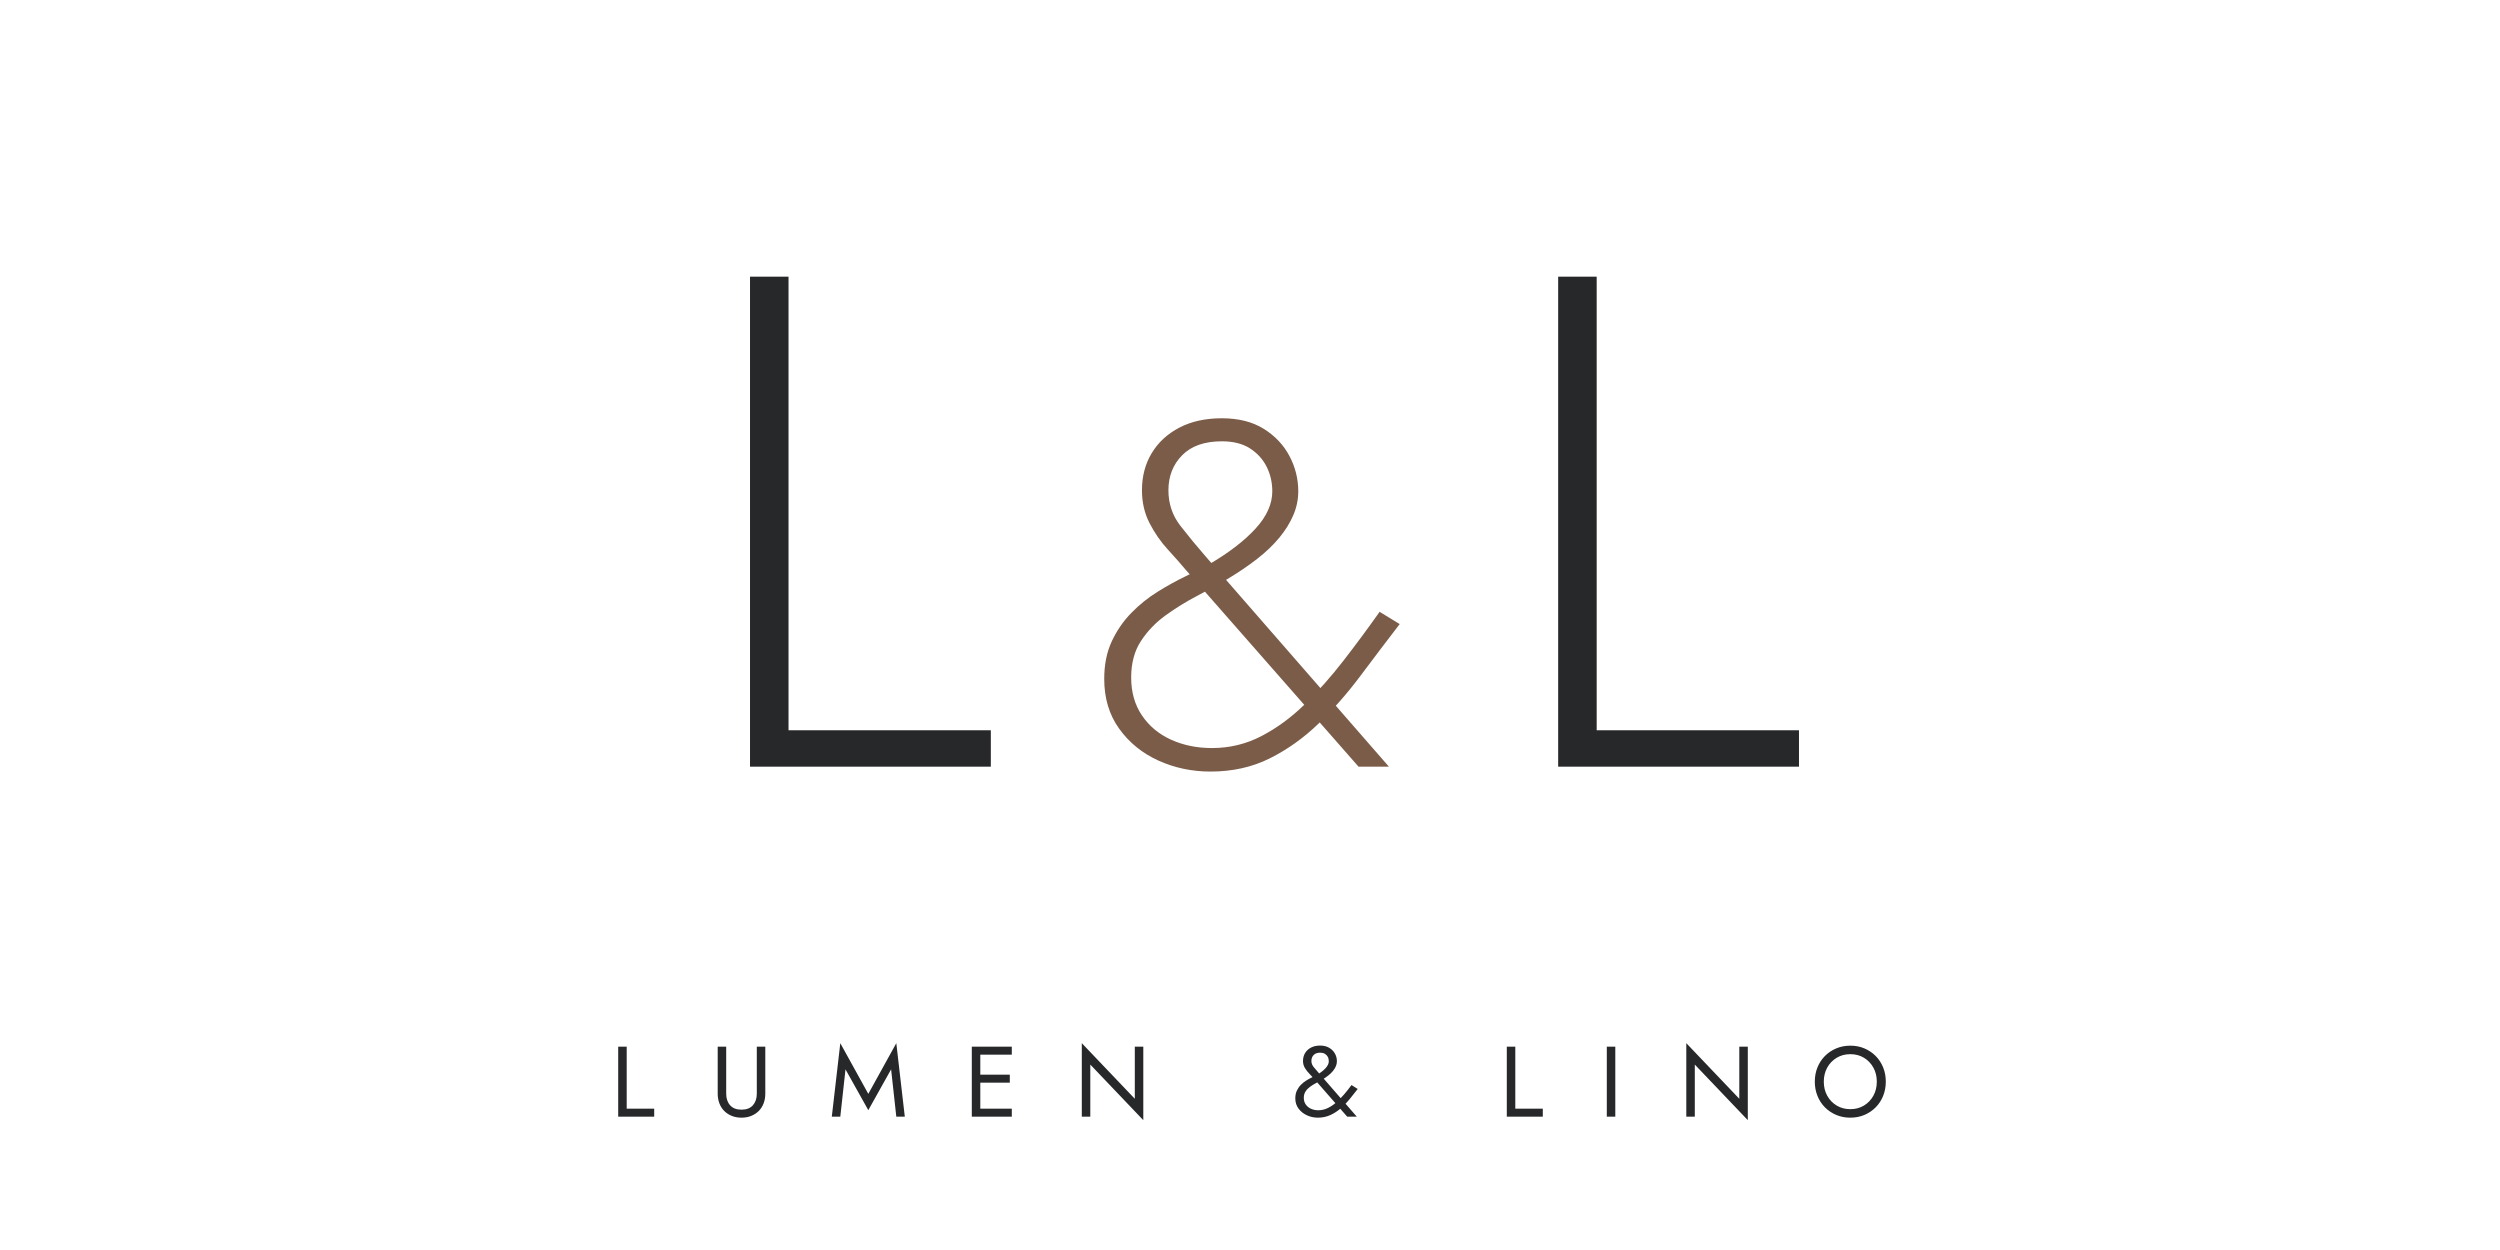
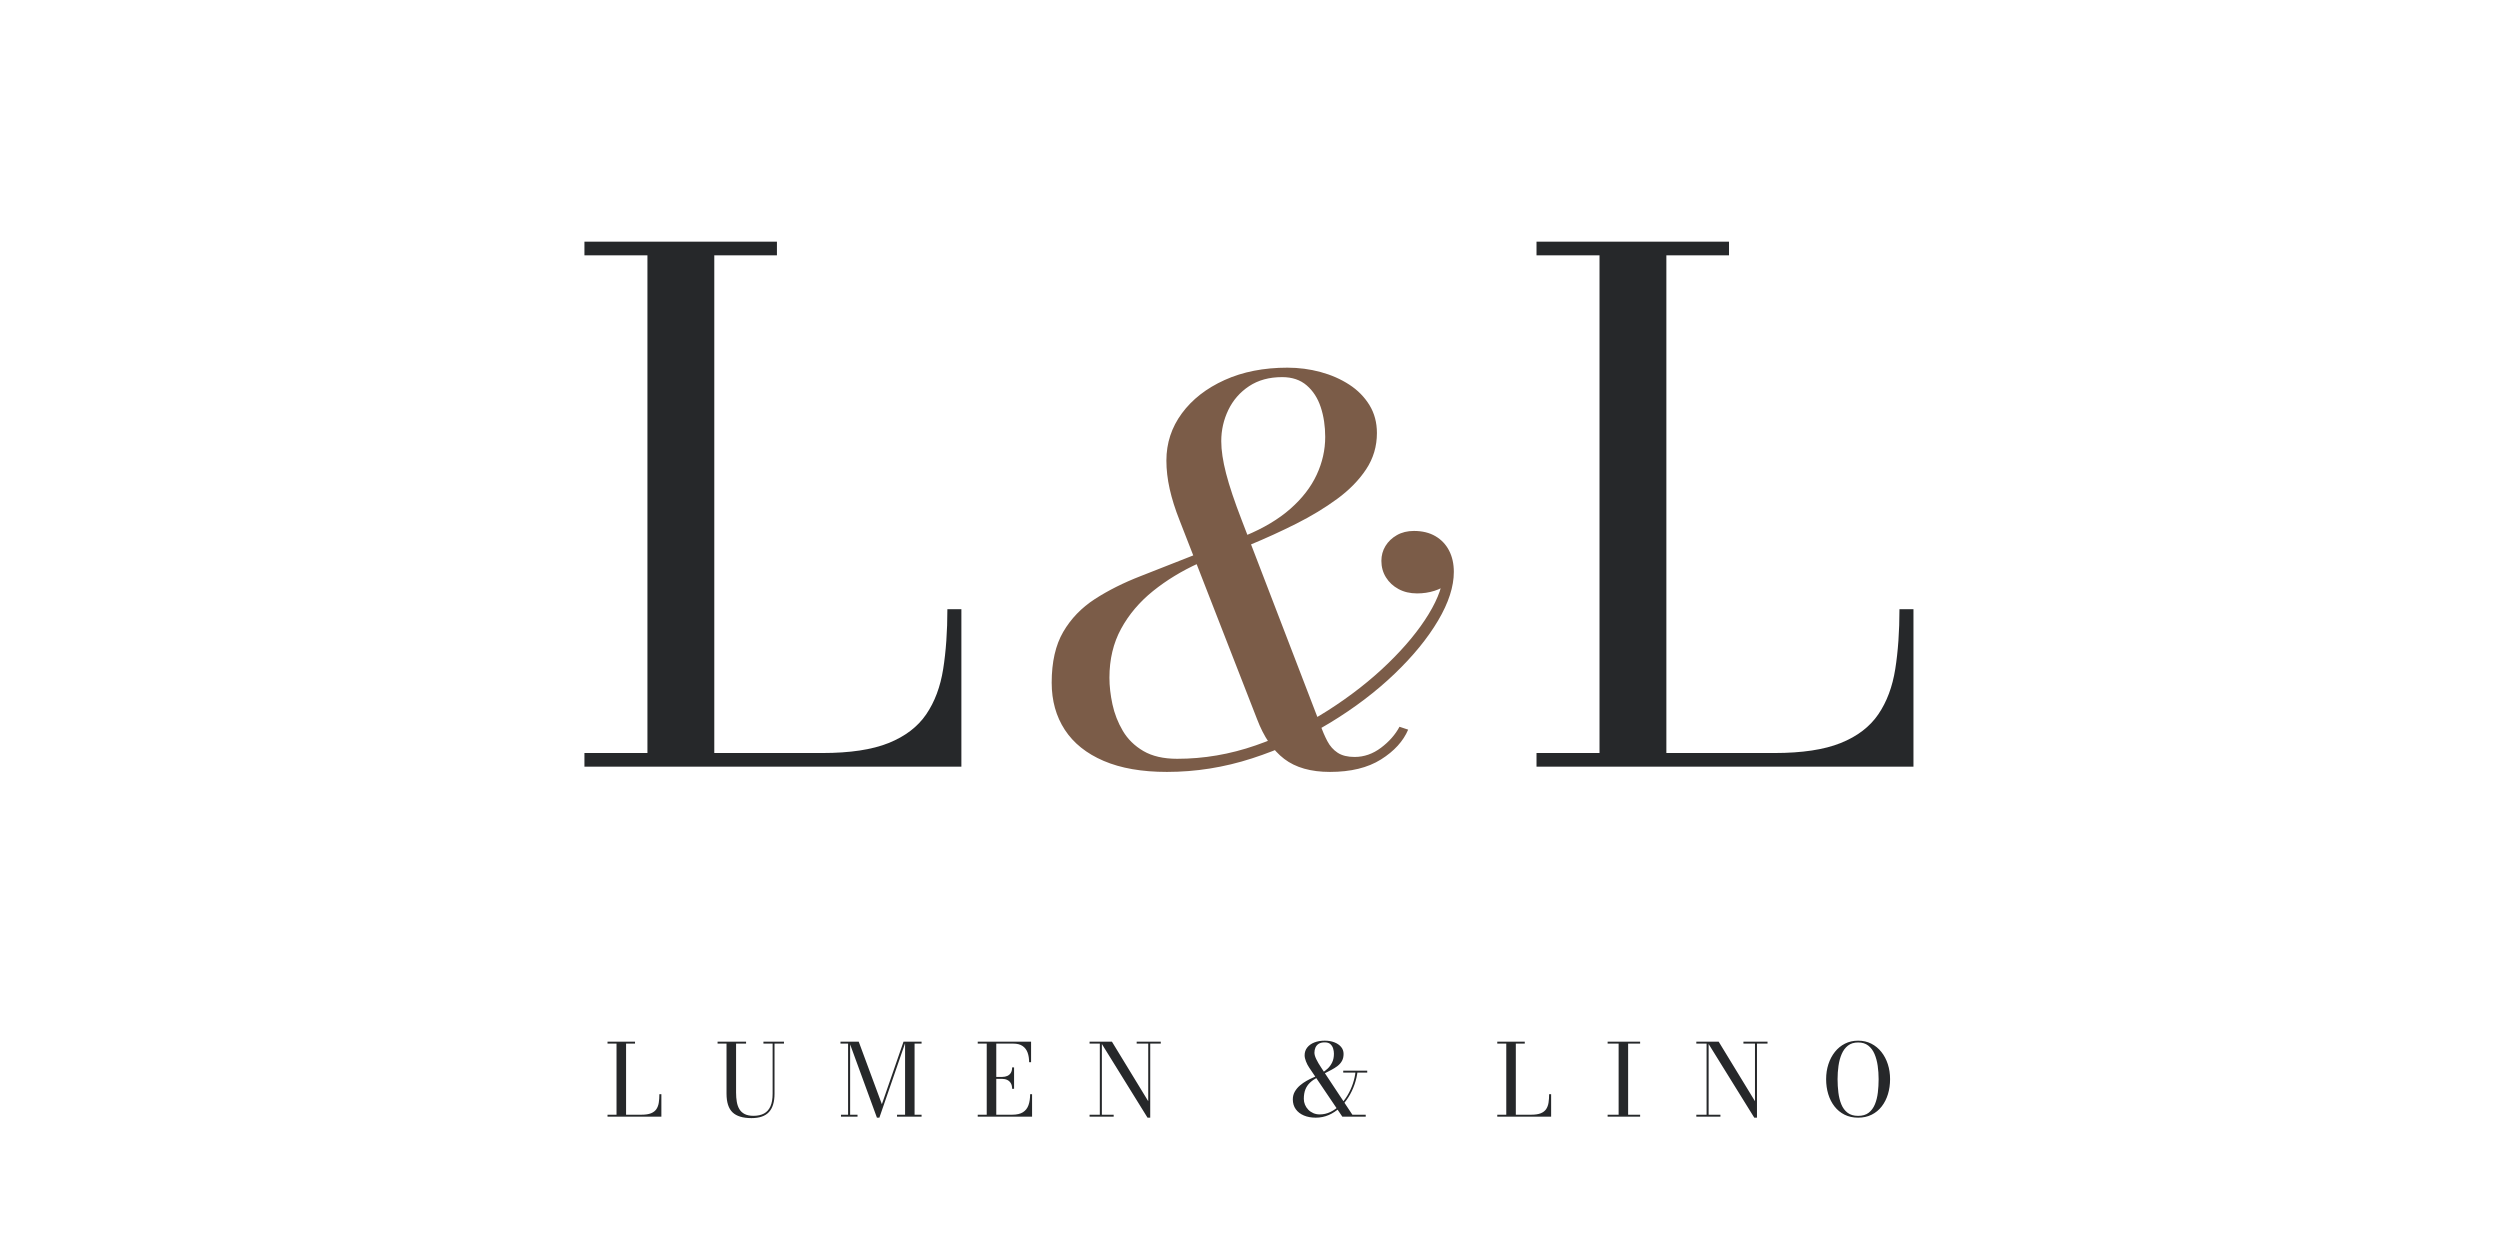
<svg xmlns="http://www.w3.org/2000/svg" viewBox="0 0 300 150" width="480" height="240" role="img" aria-label="Lumen &amp; Lino">
-   <path fill="#26282A" d="M90.003 33.2V92.0H118.899V87.632H94.623V33.2Z" />
-   <path fill="#7B5C48" d="M142.327 68.421 163.024 92.0H166.67L144.679 66.775Q143.091 64.952 141.65 63.1Q140.21 61.248 140.21 58.837Q140.21 56.308 141.856 54.633Q143.503 52.957 146.619 52.957Q148.677 52.957 150.0 53.809Q151.323 54.662 151.999 56.014Q152.675 57.367 152.675 58.954Q152.675 61.248 150.647 63.453Q148.618 65.658 145.09 67.716Q143.914 68.362 142.268 69.156Q140.621 69.95 138.916 71.008Q137.211 72.067 135.77 73.537Q134.33 75.007 133.418 76.947Q132.507 78.888 132.507 81.475Q132.507 84.944 134.3 87.443Q136.094 89.942 139.004 91.265Q141.915 92.588 145.267 92.588Q149.206 92.588 152.381 91Q155.557 89.413 158.232 86.826Q160.907 84.238 163.259 81.093Q165.611 77.947 167.963 74.889L165.553 73.419Q163.436 76.418 161.201 79.299Q158.967 82.18 156.556 84.532Q154.145 86.884 151.382 88.325Q148.618 89.766 145.443 89.766Q142.738 89.766 140.533 88.766Q138.328 87.766 137.035 85.855Q135.741 83.944 135.741 81.298Q135.741 78.711 136.917 76.918Q138.093 75.124 139.886 73.831Q141.68 72.537 143.65 71.508Q145.619 70.479 147.207 69.538Q149.265 68.304 150.853 67.069Q152.44 65.834 153.528 64.511Q154.616 63.188 155.204 61.806Q155.792 60.424 155.792 58.954Q155.792 56.72 154.733 54.721Q153.675 52.722 151.646 51.457Q149.618 50.193 146.619 50.193Q143.679 50.193 141.533 51.31Q139.387 52.428 138.211 54.368Q137.035 56.308 137.035 58.837Q137.035 61.012 137.946 62.776Q138.857 64.54 140.122 65.922Q141.386 67.304 142.327 68.421Z" />
-   <path fill="#26282A" d="M186.981 33.2V92.0H215.877V87.632H191.601V33.2Z" />
-   <path fill="#26282A" d="M74.184 125.6V134.0H78.504V133.04H75.204V125.6Z M86.124 125.6V131.24Q86.124 131.864 86.322 132.392Q86.52 132.92 86.898 133.304Q87.276 133.688 87.804 133.904Q88.332 134.12 88.98 134.12Q89.628 134.12 90.156 133.904Q90.684 133.688 91.062 133.304Q91.44 132.92 91.638 132.392Q91.836 131.864 91.836 131.24V125.6H90.816V131.24Q90.816 132.104 90.348 132.632Q89.88 133.16 88.98 133.16Q88.08 133.16 87.612 132.632Q87.144 132.104 87.144 131.24V125.6Z M101.46 128.324 104.196 133.22 106.932 128.324 107.556 134.0H108.576L107.556 125.18L104.196 131.264L100.836 125.18L99.816 134.0H100.836Z M117.18 134.0H121.416V133.04H117.18ZM117.18 126.56H121.416V125.6H117.18ZM117.18 129.92H121.176V128.96H117.18ZM116.616 125.6V134.0H117.636V125.6Z M136.176 125.6V131.852L129.816 125.18V134.0H130.836V127.748L137.196 134.42V125.6Z  M157.632 129.392 161.664 134.0H162.816L158.376 128.9Q158.016 128.48 157.692 128.108Q157.368 127.736 157.368 127.328Q157.368 126.872 157.644 126.596Q157.92 126.32 158.412 126.32Q158.748 126.32 158.976 126.452Q159.204 126.584 159.33 126.812Q159.456 127.04 159.456 127.352Q159.456 127.76 159.066 128.186Q158.676 128.612 158.004 128.996Q157.764 129.128 157.428 129.29Q157.092 129.452 156.744 129.668Q156.396 129.884 156.102 130.184Q155.808 130.484 155.622 130.88Q155.436 131.276 155.436 131.804Q155.436 132.512 155.826 133.034Q156.216 133.556 156.834 133.838Q157.452 134.12 158.136 134.12Q158.94 134.12 159.612 133.82Q160.284 133.52 160.86 133.028Q161.436 132.536 161.94 131.918Q162.444 131.3 162.924 130.676L162.18 130.208Q161.748 130.796 161.286 131.336Q160.824 131.876 160.332 132.302Q159.84 132.728 159.306 132.98Q158.772 133.232 158.196 133.232Q157.716 133.232 157.32 133.052Q156.924 132.872 156.69 132.536Q156.456 132.2 156.456 131.744Q156.456 131.288 156.672 130.964Q156.888 130.64 157.23 130.394Q157.572 130.148 157.956 129.95Q158.34 129.752 158.664 129.56Q159.084 129.308 159.408 129.05Q159.732 128.792 159.96 128.51Q160.188 128.228 160.308 127.94Q160.428 127.652 160.428 127.352Q160.428 126.848 160.188 126.422Q159.948 125.996 159.498 125.732Q159.048 125.468 158.412 125.468Q157.812 125.468 157.35 125.696Q156.888 125.924 156.624 126.344Q156.36 126.764 156.36 127.328Q156.36 127.784 156.594 128.168Q156.828 128.552 157.134 128.858Q157.44 129.164 157.632 129.392Z  M180.816 125.6V134.0H185.136V133.04H181.836V125.6Z M192.816 125.6V134.0H193.836V125.6Z M208.716 125.6V131.852L202.356 125.18V134.0H203.376V127.748L209.736 134.42V125.6Z M218.856 129.8Q218.856 128.852 219.27 128.108Q219.684 127.364 220.404 126.932Q221.124 126.5 222.036 126.5Q222.96 126.5 223.674 126.932Q224.388 127.364 224.802 128.108Q225.216 128.852 225.216 129.8Q225.216 130.748 224.802 131.492Q224.388 132.236 223.674 132.668Q222.96 133.1 222.036 133.1Q221.124 133.1 220.404 132.668Q219.684 132.236 219.27 131.492Q218.856 130.748 218.856 129.8ZM217.776 129.8Q217.776 130.712 218.094 131.504Q218.412 132.296 218.988 132.878Q219.564 133.46 220.344 133.79Q221.124 134.12 222.036 134.12Q222.96 134.12 223.734 133.79Q224.508 133.46 225.084 132.878Q225.66 132.296 225.978 131.504Q226.296 130.712 226.296 129.8Q226.296 128.876 225.978 128.09Q225.66 127.304 225.084 126.722Q224.508 126.14 223.734 125.81Q222.96 125.48 222.036 125.48Q221.124 125.48 220.344 125.81Q219.564 126.14 218.988 126.722Q218.412 127.304 218.094 128.09Q217.776 128.876 217.776 129.8Z" />
+   <path fill="#26282A" d="M70.132 92.0V90.362H77.692V30.638H70.132V29H93.232V30.638H85.714V90.362H98.692Q103.648 90.362 106.63 89.165Q109.612 87.968 111.145 85.721Q112.678 83.474 113.182 80.282Q113.686 77.09 113.686 73.1H115.366V92.0Z" />
+   <path fill="#7B5C48" d="M159.592 92.63Q156.158 92.63 154.111 91.071Q152.063 89.511 150.835 86.267L141.542 62.421Q140.755 60.437 140.361 58.673Q139.967 56.909 139.967 55.271Q139.967 52.121 141.826 49.601Q143.684 47.081 146.96 45.6Q150.236 44.12 154.489 44.12Q156.536 44.12 158.458 44.64Q160.379 45.16 161.907 46.152Q163.435 47.144 164.333 48.609Q165.23 50.074 165.23 51.963Q165.23 54.358 163.939 56.311Q162.647 58.264 160.458 59.87Q158.269 61.477 155.544 62.847Q152.819 64.217 149.921 65.414L149.449 64.28Q152.725 62.925 154.851 61.051Q156.977 59.177 158.001 56.972Q159.025 54.767 159.025 52.436Q159.025 50.483 158.489 48.861Q157.954 47.239 156.804 46.246Q155.654 45.254 153.859 45.254Q151.528 45.254 149.89 46.341Q148.252 47.428 147.401 49.192Q146.551 50.956 146.551 52.94Q146.551 54.578 147.133 56.83Q147.716 59.083 149.008 62.421L158.426 86.928Q158.804 88.031 159.277 88.929Q159.749 89.826 160.521 90.331Q161.293 90.835 162.553 90.835Q164.254 90.835 165.719 89.732Q167.183 88.63 167.939 87.212L168.979 87.558Q168.097 89.638 165.719 91.134Q163.34 92.63 159.592 92.63ZM140.03 92.63Q135.526 92.63 132.439 91.307Q129.352 89.984 127.777 87.574Q126.202 85.165 126.202 81.92Q126.202 78.203 127.588 75.825Q128.974 73.447 131.383 71.887Q133.793 70.328 136.88 69.131Q139.967 67.934 143.369 66.579L143.842 67.588Q140.786 68.974 138.361 70.927Q135.935 72.88 134.534 75.447Q133.132 78.014 133.132 81.322Q133.132 82.834 133.494 84.519Q133.856 86.204 134.738 87.7Q135.62 89.197 137.211 90.126Q138.802 91.055 141.259 91.055Q146.047 91.055 150.677 89.448Q155.308 87.842 159.371 85.243Q163.435 82.644 166.553 79.62Q169.672 76.597 171.436 73.698Q173.2 70.8 173.2 68.627H174.397Q174.397 69.415 173.767 69.997Q173.137 70.58 172.144 70.895Q171.152 71.21 170.05 71.21Q168.79 71.21 167.829 70.69Q166.868 70.171 166.317 69.288Q165.766 68.406 165.766 67.304Q165.766 66.328 166.254 65.524Q166.742 64.721 167.624 64.217Q168.506 63.713 169.672 63.713Q171.184 63.713 172.255 64.343Q173.326 64.973 173.893 66.076Q174.46 67.178 174.46 68.627Q174.46 71.273 172.57 74.47Q170.68 77.668 167.341 80.865Q164.002 84.062 159.623 86.724Q155.245 89.385 150.236 91.008Q145.228 92.63 140.03 92.63Z" />
+   <path fill="#26282A" d="M184.382 92.0V90.362H191.942V30.638H184.382V29H207.482V30.638H199.964V90.362H212.942Q217.898 90.362 220.88 89.165Q223.862 87.968 225.395 85.721Q226.928 83.474 227.432 80.282Q227.936 77.09 227.936 73.1H229.616V92.0Z" />
+   <path fill="#26282A" d="M72.903 134.0V133.766H73.983V125.234H72.903V125.0H76.203V125.234H75.129V133.766H76.983Q77.691 133.766 78.117 133.595Q78.543 133.424 78.762 133.103Q78.981 132.782 79.053 132.326Q79.125 131.87 79.125 131.3H79.365V134.0Z M94.077 125.0V125.234H92.943V131.24Q92.943 132.722 92.274 133.448Q91.605 134.174 90.183 134.174Q88.629 134.174 87.906 133.484Q87.183 132.794 87.183 131.24V125.234H86.109V125.0H89.529V125.234H88.329V131.12Q88.329 131.714 88.416 132.221Q88.503 132.728 88.728 133.103Q88.953 133.478 89.364 133.688Q89.775 133.898 90.423 133.898Q91.167 133.898 91.677 133.625Q92.187 133.352 92.451 132.767Q92.715 132.182 92.715 131.24V125.234H91.611V125.0Z M105.231 134.12 101.895 125.0H103.047L105.825 132.506L108.423 125.0H108.675L105.525 134.12ZM102.015 125.0V133.766H102.903V134.0H100.917V133.766H101.769V125.234H100.857V125.0ZM110.589 125.0V125.234H109.749V133.766H110.589V134.0H107.643V133.766H108.609V125.0Z M117.327 134.0V133.766H118.407V125.234H117.327V125.0H123.729V127.46H123.495Q123.495 126.818 123.312 126.314Q123.129 125.81 122.712 125.522Q122.295 125.234 121.593 125.234H119.553V133.766H121.467Q122.289 133.766 122.757 133.466Q123.225 133.166 123.42 132.614Q123.615 132.062 123.615 131.3H123.849V134.0ZM121.455 130.658Q121.455 130.256 121.302 129.992Q121.149 129.728 120.879 129.596Q120.609 129.464 120.267 129.464H119.265V129.23H120.267Q120.609 129.23 120.879 129.11Q121.149 128.99 121.302 128.738Q121.455 128.486 121.455 128.084H121.689V130.658Z M132.225 125.0V133.766H133.641V134.0H130.749V133.766H131.979V125.234H130.749V125.0ZM139.293 125.0V125.234H138.027V134.12H137.703L132.051 125.0H133.431L137.787 132.146V125.234H136.401V125.0Z  M161.079 134.0 157.107 128.12Q156.873 127.778 156.714 127.364Q156.555 126.95 156.555 126.638Q156.555 126.098 156.867 125.702Q157.179 125.306 157.725 125.093Q158.271 124.88 158.967 124.88Q159.609 124.88 160.122 125.078Q160.635 125.276 160.932 125.633Q161.229 125.99 161.229 126.47Q161.229 126.956 161.04 127.301Q160.851 127.646 160.521 127.904Q160.191 128.162 159.765 128.384Q159.339 128.606 158.865 128.852L158.733 128.69Q159.021 128.51 159.333 128.219Q159.645 127.928 159.858 127.49Q160.071 127.052 160.071 126.44Q160.071 126.152 159.981 125.837Q159.891 125.522 159.654 125.303Q159.417 125.084 158.967 125.084Q158.505 125.084 158.235 125.261Q157.965 125.438 157.848 125.723Q157.731 126.008 157.731 126.326Q157.731 126.638 157.947 127.091Q158.163 127.544 158.547 128.12L162.285 133.766H163.887V134.0ZM157.887 134.12Q157.089 134.12 156.468 133.859Q155.847 133.598 155.493 133.106Q155.139 132.614 155.139 131.924Q155.139 131.402 155.382 130.985Q155.625 130.568 156 130.25Q156.375 129.932 156.777 129.707Q157.179 129.482 157.506 129.341Q157.833 129.2 157.971 129.134L158.061 129.308Q157.551 129.584 157.191 129.926Q156.831 130.268 156.645 130.736Q156.459 131.204 156.459 131.87Q156.459 132.23 156.597 132.563Q156.735 132.896 156.99 133.16Q157.245 133.424 157.596 133.577Q157.947 133.73 158.367 133.73Q159.045 133.73 159.657 133.433Q160.269 133.136 160.788 132.62Q161.307 132.104 161.703 131.438Q162.099 130.772 162.348 130.028Q162.597 129.284 162.669 128.54H162.909Q162.819 129.344 162.54 130.145Q162.261 130.946 161.814 131.66Q161.367 132.374 160.773 132.929Q160.179 133.484 159.453 133.802Q158.727 134.12 157.887 134.12ZM161.187 128.714V128.48H164.067V128.714Z  M179.673 134.0V133.766H180.753V125.234H179.673V125.0H182.973V125.234H181.899V133.766H183.753Q184.461 133.766 184.887 133.595Q185.313 133.424 185.532 133.103Q185.751 132.782 185.823 132.326Q185.895 131.87 185.895 131.3H186.135V134.0Z M192.915 134.0V133.766H194.235V125.234H192.915V125.0H196.815V125.234H195.375V133.766H196.815V134.0Z M205.035 125.0V133.766H206.451V134.0H203.559V133.766H204.789V125.234H203.559V125.0ZM212.103 125.0V125.234H210.837V134.12H210.513L204.861 125.0H206.241L210.597 132.146V125.234H209.211V125.0Z M222.975 134.12Q222.063 134.12 221.349 133.763Q220.635 133.406 220.14 132.77Q219.645 132.134 219.39 131.297Q219.135 130.46 219.135 129.5Q219.135 128.54 219.408 127.703Q219.681 126.866 220.185 126.23Q220.689 125.594 221.397 125.237Q222.105 124.88 222.975 124.88Q223.845 124.88 224.55 125.237Q225.255 125.594 225.762 126.23Q226.269 126.866 226.539 127.703Q226.809 128.54 226.809 129.5Q226.809 130.46 226.554 131.297Q226.299 132.134 225.807 132.77Q225.315 133.406 224.601 133.763Q223.887 134.12 222.975 134.12ZM222.975 133.904Q223.761 133.904 224.244 133.529Q224.727 133.154 224.988 132.521Q225.249 131.888 225.342 131.102Q225.435 130.316 225.435 129.5Q225.435 128.684 225.324 127.898Q225.213 127.112 224.943 126.479Q224.673 125.846 224.193 125.471Q223.713 125.096 222.975 125.096Q222.237 125.096 221.757 125.471Q221.277 125.846 221.004 126.479Q220.731 127.112 220.62 127.898Q220.509 128.684 220.509 129.5Q220.509 130.316 220.605 131.102Q220.701 131.888 220.959 132.521Q221.217 133.154 221.706 133.529Q222.195 133.904 222.975 133.904Z" />
</svg>
